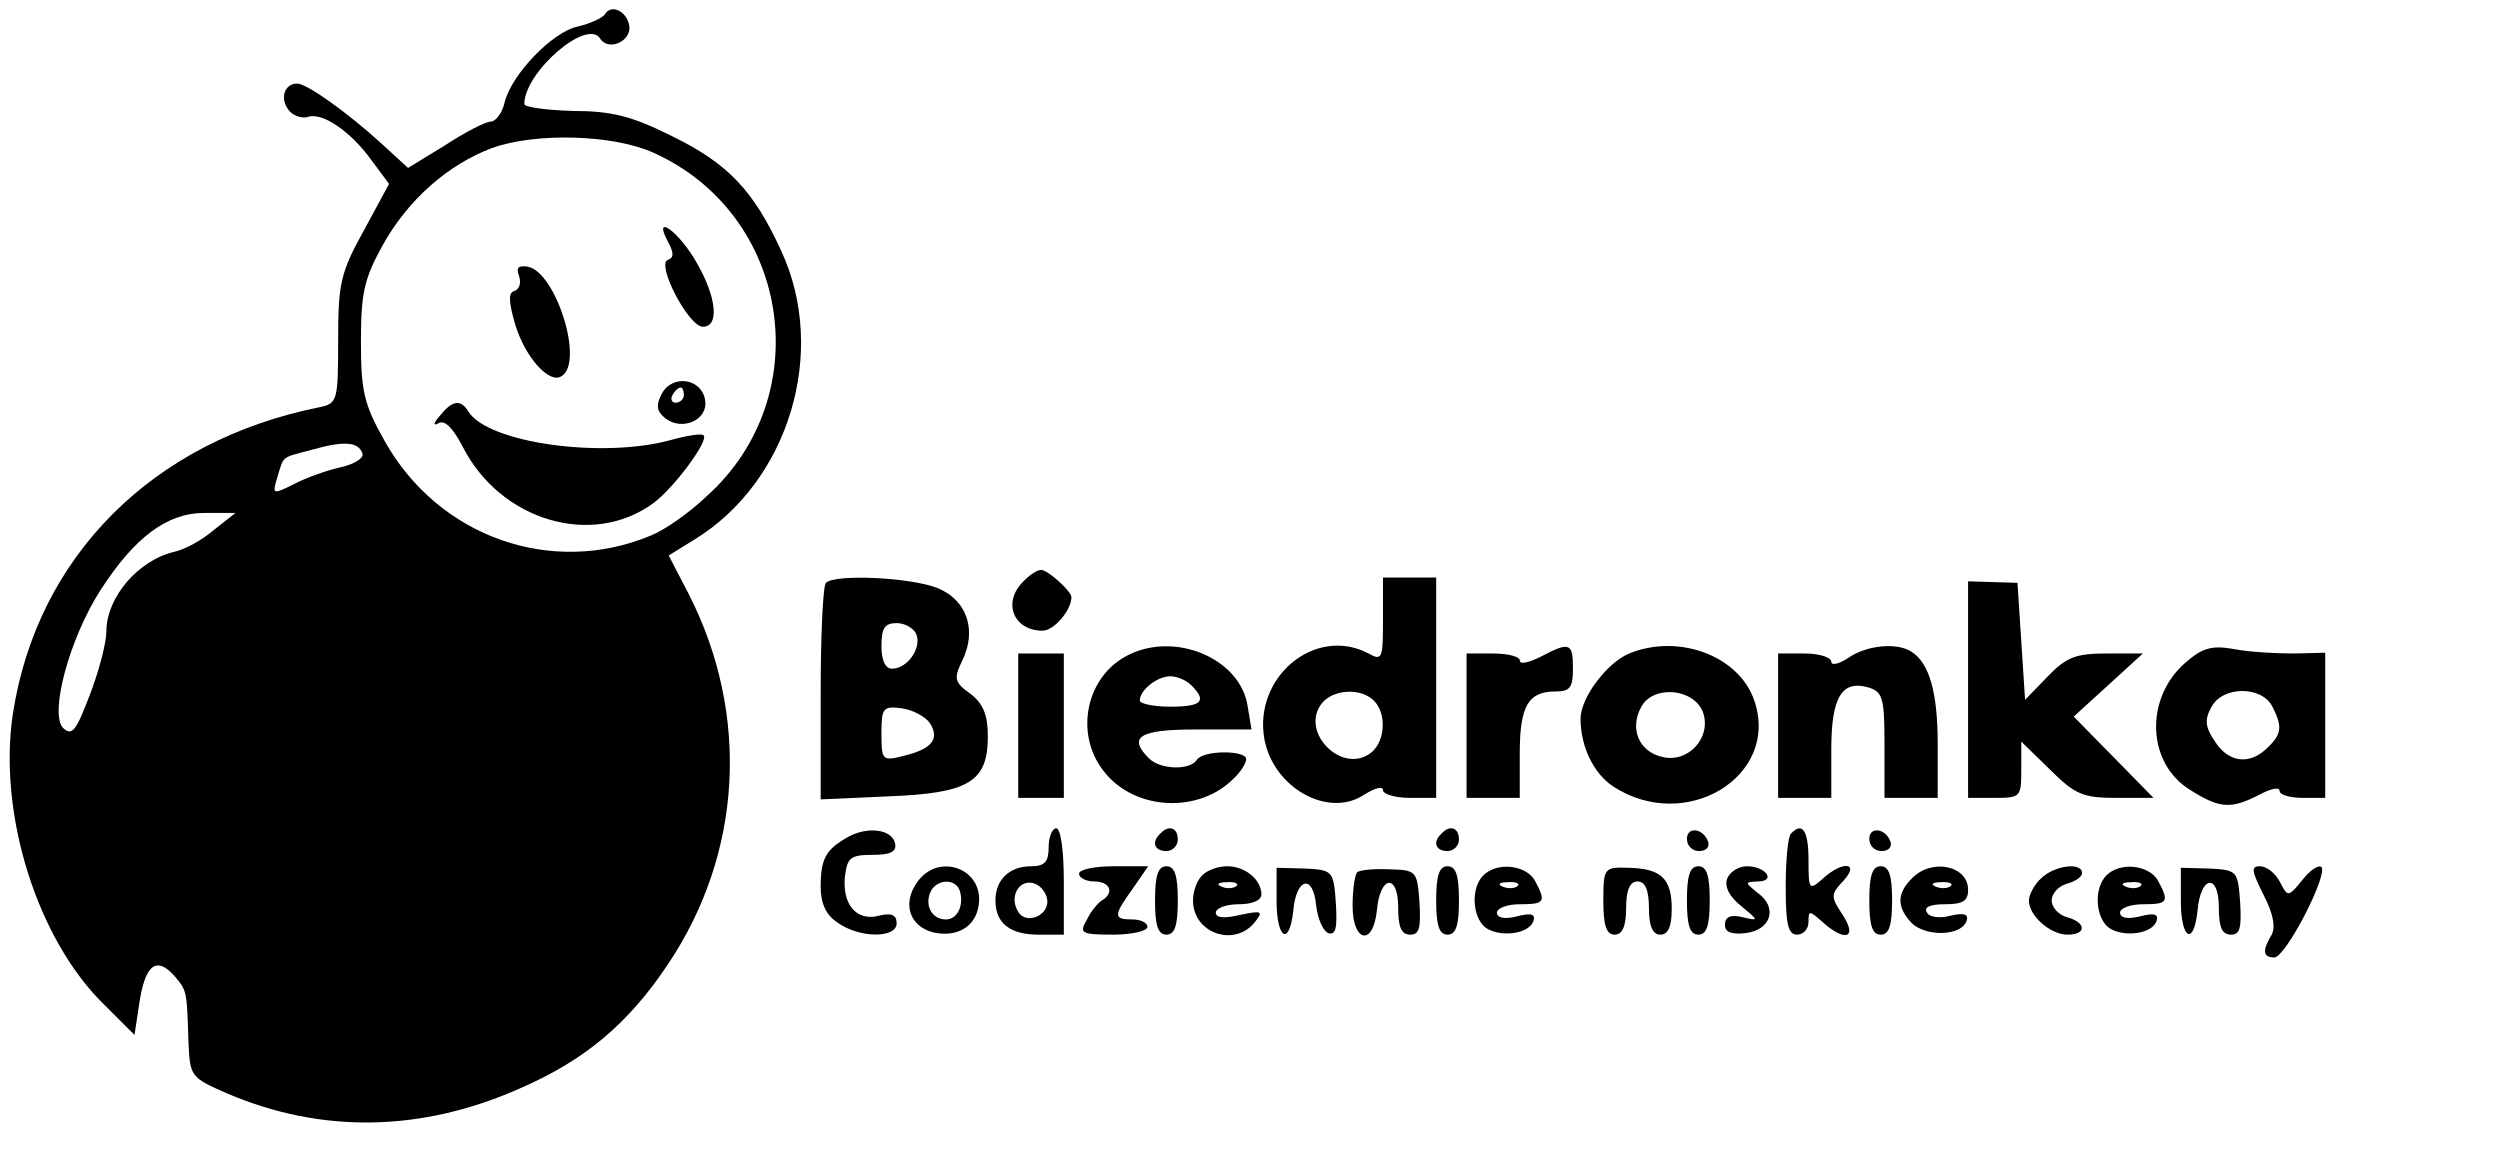
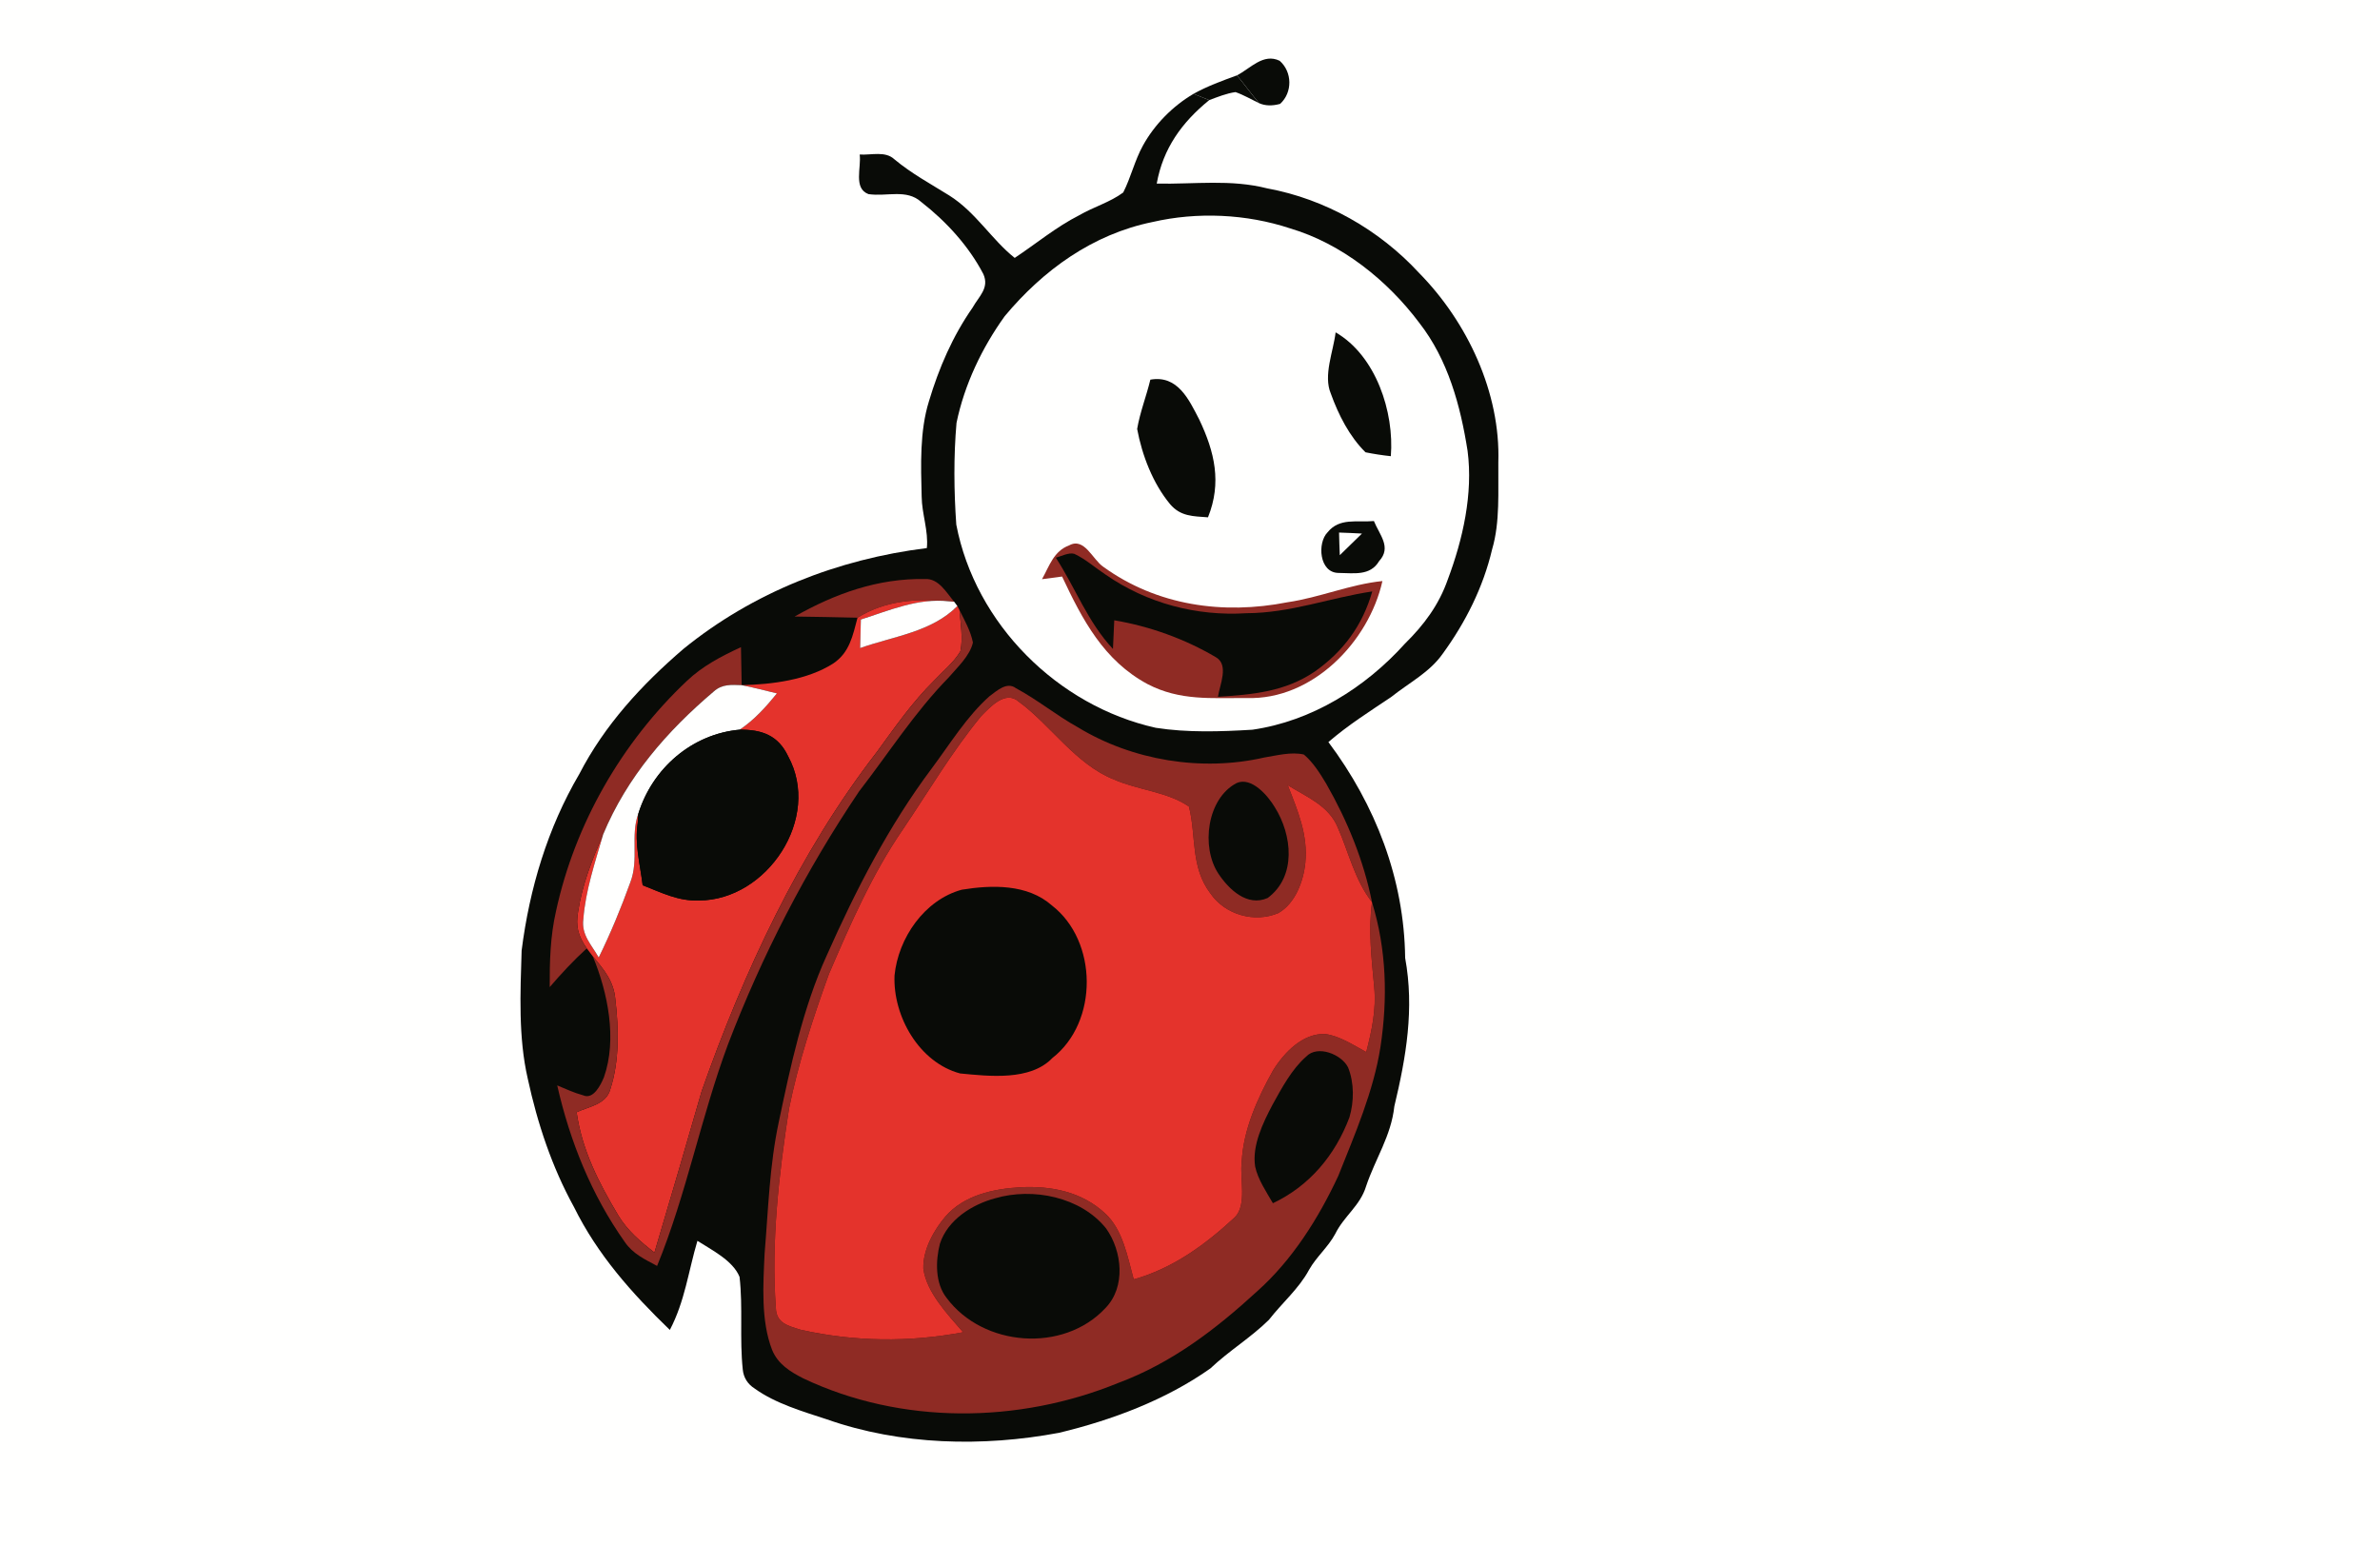
- <svg xmlns="http://www.w3.org/2000/svg" version="1.0" width="329pt" height="153pt" viewBox="0 0 329 153" preserveAspectRatio="xMidYMid meet">
-   <g transform="translate(0,153) scale(0.1,-0.1)" fill="#000000" stroke="none">
-     <path d="M796 1511 c-4 -5 -19 -12 -36 -16 -33 -7 -87 -63 -96 -100 -3 -14 -12 -25 -18 -25 -7 0 -34 -14 -60 -31 l-49 -30 -36 33 c-44 40 -97 78 -110 78 -17 0 -23 -20 -11 -35 6 -8 18 -11 25 -9 18 7 56 -18 84 -57 l23 -31 -33 -61 c-31 -56 -34 -70 -34 -145 0 -80 -1 -83 -25 -88 -219 -44 -371 -196 -403 -403 -20 -132 32 -298 121 -384 l39 -39 7 46 c8 48 23 58 47 30 15 -18 15 -19 17 -85 2 -46 3 -47 51 -68 124 -53 256 -51 386 7 85 37 142 85 194 163 98 146 108 328 28 486 l-27 52 34 21 c124 76 176 247 114 380 -36 79 -70 115 -144 151 -52 26 -79 33 -130 33 -35 1 -64 5 -64 9 0 42 83 114 100 86 11 -17 42 -3 38 18 -4 19 -24 28 -32 14z m64 -182 c180 -81 217 -320 70 -452 -23 -22 -56 -45 -74 -52 -130 -54 -279 -2 -350 125 -27 48 -31 65 -31 130 0 64 4 83 29 128 33 59 85 105 143 127 58 21 160 18 213 -6z m-383 -396 c2 -6 -11 -14 -29 -18 -18 -4 -46 -14 -61 -22 -28 -14 -29 -14 -22 9 9 29 4 25 45 36 42 12 62 11 67 -5z m-195 -100 c-15 -13 -38 -26 -52 -29 -48 -11 -90 -60 -90 -105 0 -15 -10 -53 -22 -84 -18 -47 -23 -54 -35 -43 -18 19 8 117 49 181 45 70 88 102 137 102 l41 0 -28 -22z" />
-     <path d="M879 1212 c8 -15 8 -21 0 -24 -16 -5 27 -88 46 -88 22 0 18 39 -8 84 -23 41 -59 67 -38 28z" />
-     <path d="M683 1167 c3 -9 1 -17 -6 -20 -8 -2 -8 -13 1 -44 13 -43 45 -79 61 -68 30 18 -7 136 -44 144 -13 2 -16 -1 -12 -12z" />
-     <path d="M871 1012 c-8 -15 -7 -23 4 -32 22 -18 57 -3 53 23 -4 29 -43 35 -57 9z m29 -2 c0 -5 -5 -10 -11 -10 -5 0 -7 5 -4 10 3 6 8 10 11 10 2 0 4 -4 4 -10z" />
-     <path d="M579 983 c-9 -10 -9 -14 -2 -10 8 5 19 -6 32 -31 50 -98 171 -133 251 -74 27 20 73 82 66 89 -2 3 -21 0 -43 -6 -90 -25 -242 -4 -267 38 -10 16 -21 14 -37 -6z" />
-     <path d="M1346 764 c-27 -27 -12 -64 26 -64 15 0 38 27 38 44 0 8 -31 36 -40 36 -5 0 -16 -7 -24 -16z" />
-     <path d="M1087 763 c-4 -3 -7 -69 -7 -146 l0 -139 89 4 c106 4 131 19 131 79 0 28 -6 43 -23 56 -21 15 -22 20 -11 43 20 40 7 80 -32 96 -34 14 -135 19 -147 7z m119 -68 c7 -18 -12 -45 -32 -45 -9 0 -14 11 -14 30 0 23 4 30 20 30 11 0 23 -7 26 -15z m18 -117 c13 -21 2 -34 -36 -43 -27 -7 -28 -5 -28 30 0 33 2 36 26 33 15 -2 32 -11 38 -20z" />
-     <path d="M1820 715 c0 -52 -1 -55 -19 -45 -70 37 -152 -31 -137 -113 12 -64 84 -104 131 -73 14 9 25 12 25 6 0 -5 16 -10 35 -10 l35 0 0 145 0 145 -35 0 -35 0 0 -55z m-12 -107 c17 -17 15 -53 -3 -68 -38 -31 -96 27 -65 65 15 18 51 20 68 3z" />
-     <path d="M2590 623 l0 -143 35 0 c34 0 35 1 35 37 l0 37 38 -37 c33 -33 44 -37 87 -37 l49 0 -52 53 -53 54 45 41 46 42 -48 0 c-41 0 -53 -5 -78 -31 l-29 -30 -5 77 -5 77 -33 1 -32 1 0 -142z" />
-     <path d="M1481 666 c-54 -30 -67 -106 -26 -154 41 -49 123 -52 168 -7 10 9 17 21 17 26 0 12 -57 12 -65 -1 -9 -14 -48 -13 -63 2 -28 28 -13 38 61 38 l74 0 -5 30 c-9 64 -98 101 -161 66z m87 -38 c21 -21 13 -28 -28 -28 -22 0 -40 4 -40 8 0 14 23 32 40 32 9 0 21 -5 28 -12z" />
-     <path d="M2028 666 c-16 -8 -28 -11 -28 -5 0 5 -16 9 -35 9 l-35 0 0 -95 0 -95 35 0 35 0 0 58 c0 63 11 82 47 82 19 0 23 5 23 30 0 34 -4 36 -42 16z" />
-     <path d="M2144 670 c-29 -12 -64 -58 -64 -86 0 -36 17 -72 43 -89 95 -62 219 13 186 112 -19 59 -99 90 -165 63z m97 -77 c12 -33 -19 -68 -54 -59 -30 7 -43 37 -27 66 16 29 69 24 81 -7z" />
-     <path d="M2432 664 c-12 -8 -22 -10 -22 -5 0 6 -16 11 -35 11 l-35 0 0 -95 0 -95 35 0 35 0 0 64 c0 69 14 92 50 81 18 -6 20 -15 20 -76 l0 -69 35 0 35 0 0 71 c0 68 -11 106 -34 121 -19 13 -60 9 -84 -8z" />
-     <path d="M2876 658 c-54 -47 -51 -133 7 -168 38 -24 53 -25 90 -6 15 8 27 11 27 5 0 -5 14 -9 30 -9 l30 0 0 95 0 96 -42 -1 c-24 0 -59 2 -79 6 -29 5 -41 1 -63 -18z m114 -57 c14 -27 13 -37 -6 -55 -23 -23 -51 -20 -69 8 -13 19 -14 29 -5 45 14 28 65 29 80 2z" />
-     <path d="M1340 575 l0 -95 30 0 30 0 0 95 0 95 -30 0 -30 0 0 -95z" />
-     <path d="M1115 428 c-28 -16 -35 -28 -35 -65 0 -22 7 -37 22 -47 29 -21 78 -21 78 -1 0 11 -7 14 -23 10 -30 -8 -49 15 -45 52 3 24 7 28 36 28 24 0 32 4 30 15 -4 19 -37 23 -63 8z" />
-     <path d="M1380 415 c0 -19 -5 -25 -23 -25 -29 0 -47 -18 -47 -45 0 -30 19 -45 57 -45 l33 0 0 70 c0 40 -4 70 -10 70 -5 0 -10 -11 -10 -25z m-2 -68 c4 -21 -27 -35 -38 -17 -12 19 0 42 19 38 9 -2 17 -11 19 -21z" />
-     <path d="M1527 433 c-12 -11 -8 -23 8 -23 8 0 15 7 15 15 0 16 -12 20 -23 8z" />
-     <path d="M1897 433 c-12 -11 -8 -23 8 -23 8 0 15 7 15 15 0 16 -12 20 -23 8z" />
-     <path d="M2220 426 c0 -9 7 -16 16 -16 9 0 14 5 12 12 -6 18 -28 21 -28 4z" />
-     <path d="M2357 433 c-4 -3 -7 -35 -7 -70 0 -49 3 -63 15 -63 8 0 15 7 15 17 0 15 1 15 18 0 30 -27 47 -22 27 9 -16 24 -16 27 1 45 22 24 -1 27 -28 2 -17 -15 -18 -14 -18 25 0 39 -8 51 -23 35z" />
-     <path d="M2460 426 c0 -9 7 -16 16 -16 9 0 14 5 12 12 -6 18 -28 21 -28 4z" />
-     <path d="M1207 369 c-20 -28 -10 -58 21 -66 31 -7 56 7 60 36 7 48 -53 70 -81 30z m56 -11 c6 -19 -3 -38 -18 -38 -18 0 -28 17 -21 35 7 18 33 20 39 3z" />
-     <path d="M1420 380 c0 -5 9 -10 20 -10 21 0 27 -15 10 -25 -5 -3 -15 -15 -20 -26 -10 -17 -7 -19 35 -19 25 0 45 5 45 10 0 6 -9 10 -20 10 -25 0 -25 5 1 41 l20 29 -45 0 c-25 0 -46 -4 -46 -10z" />
-     <path d="M1520 345 c0 -33 4 -45 15 -45 11 0 15 12 15 45 0 33 -4 45 -15 45 -11 0 -15 -12 -15 -45z" />
-     <path d="M1582 378 c-7 -7 -12 -21 -12 -33 0 -43 54 -62 81 -29 12 15 10 16 -19 10 -21 -5 -32 -4 -32 3 0 6 14 11 30 11 18 0 30 5 30 13 0 19 -21 37 -45 37 -12 0 -26 -5 -33 -12z m45 -14 c-3 -3 -12 -4 -19 -1 -8 3 -5 6 6 6 11 1 17 -2 13 -5z" />
-     <path d="M1680 344 c0 -50 17 -60 22 -12 4 43 26 48 30 7 2 -18 9 -34 16 -37 10 -3 12 7 10 39 -3 43 -4 44 -40 46 l-38 1 0 -44z" />
-     <path d="M1786 382 c-3 -3 -6 -23 -6 -44 0 -48 27 -54 32 -6 4 46 28 49 28 4 0 -26 4 -36 16 -36 12 0 14 9 12 43 -3 41 -4 42 -40 43 -20 1 -39 -1 -42 -4z" />
-     <path d="M1890 345 c0 -33 4 -45 15 -45 11 0 15 12 15 45 0 33 -4 45 -15 45 -11 0 -15 -12 -15 -45z" />
-     <path d="M1952 378 c-16 -16 -15 -53 2 -68 18 -14 58 -10 64 8 3 9 -3 11 -22 6 -16 -4 -26 -2 -26 5 0 6 14 11 30 11 33 0 35 3 20 31 -12 21 -50 25 -68 7z m45 -14 c-3 -3 -12 -4 -19 -1 -8 3 -5 6 6 6 11 1 17 -2 13 -5z" />
-     <path d="M2110 344 c0 -32 4 -44 15 -44 10 0 15 11 15 35 0 24 5 35 15 35 10 0 15 -11 15 -35 0 -24 5 -35 15 -35 10 0 15 10 15 34 0 40 -14 53 -57 54 -32 1 -33 0 -33 -44z" />
-     <path d="M2220 345 c0 -33 4 -45 15 -45 11 0 15 12 15 45 0 33 -4 45 -15 45 -11 0 -15 -12 -15 -45z" />
-     <path d="M2273 374 c-4 -11 3 -24 18 -36 24 -20 24 -20 2 -15 -16 4 -23 0 -23 -10 0 -10 9 -13 27 -11 34 4 43 34 16 53 -17 14 -17 14 0 15 25 0 11 20 -14 20 -11 0 -22 -7 -26 -16z" />
-     <path d="M2460 345 c0 -33 4 -45 15 -45 11 0 15 12 15 45 0 33 -4 45 -15 45 -11 0 -15 -12 -15 -45z" />
-     <path d="M2516 374 c-20 -20 -20 -38 0 -59 19 -18 65 -17 72 3 3 9 -3 11 -21 7 -14 -4 -28 -2 -31 4 -5 7 4 11 23 11 24 0 31 4 31 19 0 32 -48 42 -74 15z m51 -10 c-3 -3 -12 -4 -19 -1 -8 3 -5 6 6 6 11 1 17 -2 13 -5z" />
-     <path d="M2686 374 c-9 -8 -16 -22 -16 -29 0 -20 28 -45 51 -45 25 0 25 16 -1 23 -11 3 -20 13 -20 22 0 9 9 19 20 22 11 3 20 9 20 14 0 15 -37 10 -54 -7z" />
-     <path d="M2772 378 c-16 -16 -15 -53 2 -68 18 -14 58 -10 64 8 3 9 -3 11 -22 6 -16 -4 -26 -2 -26 5 0 6 14 11 30 11 33 0 35 3 20 31 -12 21 -50 25 -68 7z m45 -14 c-3 -3 -12 -4 -19 -1 -8 3 -5 6 6 6 11 1 17 -2 13 -5z" />
-     <path d="M2870 344 c0 -50 17 -60 22 -12 4 46 28 49 28 4 0 -26 4 -36 16 -36 12 0 14 9 12 43 -3 41 -4 42 -40 44 l-38 1 0 -44z" />
-     <path d="M2979 352 c13 -25 16 -43 10 -53 -12 -20 -11 -29 4 -29 15 0 71 109 62 119 -4 3 -15 -4 -25 -17 -19 -23 -19 -23 -30 -2 -6 11 -17 20 -26 20 -12 0 -11 -6 5 -38z" />
-   </g>
+ <svg xmlns="http://www.w3.org/2000/svg" version="1.1" viewBox="0 0 422 274" width="422.0pt" height="274.0pt">
+   <path d="M 0.00 0.00 L 422.00 0.00 L 422.00 274.00 L 0.00 274.00 L 0.00 0.00 Z" fill="#fffffe" />
+   <path d="M 226.90 10.78 C 229.15 12.76 229.20 16.40 226.98 18.42 C 225.56 18.81 224.31 18.77 223.24 18.29 C 221.90 16.68 220.66 14.99 219.33 13.36 C 221.73 12.13 224.00 9.37 226.90 10.78 Z" fill="#090b07" />
+   <path d="M 219.33 13.36 C 220.66 14.99 221.90 16.68 223.24 18.29 C 221.86 17.63 220.51 16.83 219.07 16.33 C 217.48 16.55 215.91 17.19 214.41 17.75 C 213.48 17.37 212.55 17.00 211.62 16.64 C 214.08 15.27 216.69 14.33 219.33 13.36 Z" fill="#090b07" />
+   <path d="M 211.62 16.64 C 212.55 17.00 213.48 17.37 214.41 17.75 C 209.57 21.69 206.22 26.30 205.10 32.56 C 211.90 32.68 218.22 31.75 224.72 33.41 C 234.97 35.29 244.56 40.74 251.61 48.39 C 260.19 57.11 266.08 69.64 265.67 82.00 C 265.61 87.03 266.00 92.59 264.57 97.40 C 262.99 104.13 259.87 110.33 255.82 115.90 C 253.48 119.23 249.98 120.96 246.63 123.62 C 242.84 126.16 239.01 128.58 235.54 131.58 C 243.89 142.74 248.98 155.83 249.15 169.86 C 250.80 178.86 249.33 187.42 247.23 196.18 C 246.67 201.41 243.86 205.46 242.22 210.35 C 241.17 213.81 238.33 215.59 236.75 218.79 C 235.48 221.15 233.44 222.81 232.12 225.14 C 230.34 228.47 227.33 231.02 224.99 234.03 C 221.80 237.18 217.89 239.53 214.62 242.64 C 206.72 248.23 197.15 251.81 187.78 254.06 C 174.29 256.59 159.67 256.27 146.63 251.68 C 142.36 250.28 137.47 248.86 133.81 246.21 C 132.58 245.44 131.84 244.28 131.70 242.84 C 131.12 237.40 131.75 231.83 131.13 226.41 C 129.95 223.50 126.19 221.65 123.66 220.02 C 122.04 225.49 121.45 230.70 118.77 235.82 C 112.03 229.31 105.95 222.49 101.77 214.02 C 97.85 206.90 95.30 199.21 93.58 191.28 C 91.89 183.94 92.26 176.04 92.49 168.55 C 93.88 157.58 97.09 146.83 102.71 137.26 C 107.21 128.54 113.78 121.42 121.17 115.07 C 133.55 105.01 148.56 99.14 164.34 97.18 C 164.65 94.17 163.45 91.10 163.42 88.03 C 163.28 82.52 163.06 76.45 164.71 71.16 C 166.47 65.27 168.91 59.62 172.44 54.56 C 173.56 52.55 175.46 51.08 174.36 48.60 C 171.77 43.62 167.75 39.24 163.34 35.81 C 160.74 33.46 157.27 34.90 153.99 34.42 C 151.27 33.40 152.75 29.71 152.43 27.40 C 154.51 27.53 156.97 26.73 158.59 28.25 C 161.60 30.76 164.97 32.58 168.28 34.64 C 173.01 37.60 175.78 42.44 179.92 45.73 C 183.75 43.19 187.24 40.26 191.37 38.16 C 193.88 36.70 196.84 35.86 199.16 34.13 C 200.52 31.46 201.19 28.46 202.65 25.82 C 204.71 22.07 207.94 18.81 211.62 16.64 Z" fill="#090b07" />
+   <path d="M 204.34 39.37 C 212.30 37.53 221.00 37.93 228.77 40.50 C 237.91 43.21 246.00 49.70 251.66 57.25 C 256.74 63.76 258.96 71.93 260.22 79.96 C 261.21 87.55 259.38 95.64 256.71 102.75 C 255.14 107.25 252.49 110.81 249.12 114.12 C 242.08 121.94 232.59 127.87 222.07 129.39 C 216.42 129.73 210.54 129.93 204.93 129.05 C 187.53 125.17 172.93 110.62 169.56 93.02 C 169.14 87.11 169.08 80.90 169.60 74.99 C 171.00 68.20 174.11 61.68 178.15 56.06 C 184.97 47.88 193.75 41.53 204.34 39.37 Z" fill="#fffffe" />
+   <path d="M 236.82 58.93 C 243.97 63.07 247.24 73.06 246.61 80.89 C 245.10 80.73 243.60 80.50 242.12 80.20 C 239.26 77.38 237.32 73.54 235.97 69.79 C 234.60 66.56 236.42 62.32 236.82 58.93 Z" fill="#090b07" />
+   <path d="M 203.97 67.32 C 208.81 66.47 210.79 70.81 212.65 74.41 C 215.37 80.14 216.66 85.59 214.19 91.73 C 211.55 91.53 209.34 91.59 207.48 89.41 C 204.42 85.73 202.50 80.73 201.63 76.06 C 202.13 73.10 203.27 70.24 203.97 67.32 Z" fill="#090b07" />
+   <path d="M 243.61 92.39 C 244.59 94.83 246.80 97.04 244.53 99.50 C 242.94 102.18 240.01 101.61 237.33 101.59 C 233.89 101.56 233.54 96.24 235.40 94.38 C 237.51 91.76 240.62 92.66 243.61 92.39 Z" fill="#090b07" />
+   <path d="M 241.49 94.61 C 240.18 95.89 238.87 97.16 237.56 98.44 C 237.51 97.11 237.45 95.77 237.43 94.43 C 238.78 94.47 240.13 94.54 241.49 94.61 Z" fill="#fffffe" />
+   <path d="M 189.58 96.70 C 192.28 95.23 193.71 99.19 195.61 100.49 C 205.14 107.39 216.87 109.04 228.28 106.79 C 234.03 105.95 239.34 103.62 245.12 103.03 C 242.70 113.84 232.67 124.17 221.06 123.77 C 214.80 123.74 209.24 124.30 203.49 121.31 C 195.71 117.14 191.92 109.89 188.32 102.23 C 187.14 102.39 185.95 102.54 184.76 102.70 C 186.08 100.34 186.82 97.72 189.58 96.70 Z" fill="#8f2b24" />
+   <path d="M 190.48 98.20 C 192.48 99.13 194.21 100.69 196.05 101.90 C 203.35 106.97 212.18 109.30 221.04 108.73 C 228.85 108.70 235.72 106.01 243.32 104.87 C 241.60 110.88 238.19 115.53 233.09 119.10 C 227.83 122.66 222.12 123.16 215.96 123.55 C 216.26 121.46 217.97 117.90 215.58 116.53 C 210.11 113.30 203.84 111.04 197.57 109.99 C 197.50 111.68 197.42 113.38 197.34 115.07 C 192.83 110.25 190.74 104.33 187.21 98.89 C 188.19 98.63 189.48 97.93 190.48 98.20 Z" fill="#090b07" />
+   <path d="M 164.03 102.67 C 166.45 102.55 167.81 105.09 169.19 106.70 L 168.22 106.62 C 162.48 106.11 157.07 106.43 152.05 109.53 C 148.33 109.43 144.62 109.38 140.90 109.32 C 148.08 105.25 155.68 102.52 164.03 102.67 Z" fill="#8f2b24" />
+   <path d="M 168.22 106.62 C 162.78 106.01 157.74 108.22 152.64 109.85 C 152.60 111.54 152.56 113.23 152.51 114.91 C 158.51 112.80 165.21 112.06 169.75 107.46 L 170.13 108.19 C 170.31 110.55 170.78 113.16 170.29 115.49 C 169.13 117.45 167.20 119.00 165.65 120.66 C 161.70 124.55 158.66 128.99 155.40 133.44 C 141.69 151.17 131.82 172.45 124.41 193.50 C 121.66 203.04 118.87 212.58 116.04 222.10 C 113.56 220.17 111.23 218.19 109.59 215.45 C 106.17 209.72 103.19 203.92 102.24 197.22 C 104.44 196.19 107.51 195.84 108.22 193.12 C 109.86 188.08 109.71 182.33 109.10 177.13 C 108.82 173.98 107.06 171.88 105.11 169.57 L 104.04 168.16 C 102.51 165.95 102.03 164.26 102.52 161.55 C 103.24 156.84 105.04 152.31 106.94 147.97 C 105.53 152.86 103.81 157.92 103.43 163.01 C 103.07 165.78 104.88 167.52 106.16 169.78 C 108.27 165.48 110.14 160.96 111.76 156.46 C 113.33 152.39 111.75 148.17 113.18 144.28 L 113.08 145.85 C 112.49 149.71 113.49 153.18 113.95 156.97 C 117.29 158.27 120.26 159.82 123.96 159.67 C 136.01 159.62 145.73 145.05 139.74 134.09 C 137.98 130.38 135.10 129.36 131.16 129.38 C 133.76 127.64 135.80 125.36 137.76 122.95 C 135.68 122.45 133.61 121.90 131.51 121.49 C 136.87 121.36 143.11 120.59 147.72 117.66 C 150.66 115.70 151.19 112.73 152.05 109.53 C 157.07 106.43 162.48 106.11 168.22 106.62 Z" fill="#e4332c" />
+   <path d="M 168.22 106.62 L 169.19 106.70 L 169.75 107.46 C 165.21 112.06 158.51 112.80 152.51 114.91 C 152.56 113.23 152.60 111.54 152.64 109.85 C 157.74 108.22 162.78 106.01 168.22 106.62 Z" fill="#fffffe" />
+   <path d="M 170.13 108.19 C 171.04 110.00 172.12 111.93 172.51 113.93 C 171.98 116.30 169.71 118.37 168.17 120.17 C 162.13 126.37 157.65 133.44 152.33 140.32 C 142.88 154.34 135.11 169.42 129.07 185.21 C 124.29 198.06 121.71 211.79 116.51 224.47 C 114.33 223.29 112.24 222.35 110.79 220.24 C 104.87 211.87 101.07 202.42 98.80 192.46 C 100.30 193.08 101.81 193.79 103.38 194.21 C 105.22 195.05 106.53 192.35 107.09 191.00 C 109.45 184.27 107.78 176.00 105.11 169.57 C 107.06 171.88 108.82 173.98 109.10 177.13 C 109.71 182.33 109.86 188.08 108.22 193.12 C 107.51 195.84 104.44 196.19 102.24 197.22 C 103.19 203.92 106.17 209.72 109.59 215.45 C 111.23 218.19 113.56 220.17 116.04 222.10 C 118.87 212.58 121.66 203.04 124.41 193.50 C 131.82 172.45 141.69 151.17 155.40 133.44 C 158.66 128.99 161.70 124.55 165.65 120.66 C 167.20 119.00 169.13 117.45 170.29 115.49 C 170.78 113.16 170.31 110.55 170.13 108.19 Z" fill="#8f2b24" />
+   <path d="M 131.38 114.75 C 131.43 117.00 131.48 119.24 131.51 121.49 C 129.66 121.43 128.05 121.27 126.56 122.61 C 118.24 129.66 111.17 137.80 106.94 147.97 C 105.04 152.31 103.24 156.84 102.52 161.55 C 102.03 164.26 102.51 165.95 104.04 168.16 C 101.69 170.31 99.54 172.61 97.47 175.03 C 97.45 170.50 97.57 166.03 98.58 161.60 C 101.93 146.09 110.26 131.62 121.79 120.74 C 124.59 118.08 127.91 116.36 131.38 114.75 Z" fill="#8f2b24" />
+   <path d="M 131.51 121.49 C 133.61 121.90 135.68 122.45 137.76 122.95 C 135.80 125.36 133.76 127.64 131.16 129.38 C 122.68 130.15 115.69 136.23 113.18 144.28 C 111.75 148.17 113.33 152.39 111.76 156.46 C 110.14 160.96 108.27 165.48 106.16 169.78 C 104.88 167.52 103.07 165.78 103.43 163.01 C 103.81 157.92 105.53 152.86 106.94 147.97 C 111.17 137.80 118.24 129.66 126.56 122.61 C 128.05 121.27 129.66 121.43 131.51 121.49 Z" fill="#fffffe" />
+   <path d="M 180.14 122.03 C 183.95 124.07 187.31 126.85 191.10 128.95 C 200.81 134.86 213.09 136.86 224.16 134.32 C 226.37 133.96 228.97 133.27 231.19 133.79 C 232.82 135.16 234.06 137.14 235.15 138.96 C 238.90 145.51 241.79 152.55 243.27 159.97 C 240.15 155.93 239.20 151.25 237.19 146.70 C 235.59 142.84 231.67 141.30 228.33 139.23 C 230.10 143.73 231.94 148.02 231.45 152.99 C 231.13 156.23 229.66 160.21 226.67 161.90 C 222.43 163.70 217.17 162.20 214.57 158.35 C 211.08 153.70 212.13 148.30 210.82 143.03 C 207.10 140.41 201.76 140.09 197.59 138.25 C 190.69 135.53 186.29 128.54 180.63 124.42 C 178.30 122.34 175.60 125.34 174.00 126.95 C 168.83 133.22 164.64 140.34 160.09 147.07 C 154.65 154.98 150.83 163.75 146.97 172.73 C 144.17 180.50 141.53 188.50 139.90 196.60 C 138.12 208.11 136.71 220.25 137.57 231.89 C 137.63 234.65 139.79 235.10 141.97 235.79 C 151.49 237.92 161.19 238.03 170.77 236.23 C 168.06 233.09 164.29 229.20 163.72 224.95 C 163.62 221.63 165.54 218.16 167.65 215.69 C 170.95 211.91 176.16 210.79 180.96 210.52 C 186.41 210.25 191.77 211.31 195.89 215.10 C 199.10 218.00 199.92 222.86 201.02 226.85 C 207.93 224.93 213.76 220.67 218.95 215.84 C 221.15 213.64 219.79 208.89 220.17 206.03 C 220.43 200.36 222.99 194.67 225.74 189.78 C 227.68 186.65 230.99 183.18 234.97 183.35 C 237.52 183.67 240.01 185.34 242.25 186.55 C 243.23 182.74 244.05 178.99 243.66 175.02 C 243.20 169.97 242.59 165.05 243.27 159.97 C 245.85 168.32 246.08 177.06 244.77 185.65 C 243.56 193.46 240.21 201.19 237.29 208.51 C 233.80 216.00 229.14 223.41 222.94 228.94 C 215.53 235.74 207.77 241.68 198.25 245.23 C 180.56 252.45 159.81 252.65 142.43 244.41 C 140.09 243.22 137.93 241.88 136.90 239.35 C 134.89 234.19 135.32 227.75 135.57 222.31 C 136.23 214.41 136.43 206.70 138.09 198.93 C 140.16 189.06 142.39 178.64 146.58 169.44 C 151.74 157.82 157.59 146.41 165.24 136.21 C 168.44 131.92 171.44 127.00 175.46 123.44 C 176.75 122.50 178.53 120.81 180.14 122.03 Z" fill="#8f2b24" />
+   <path d="M 180.63 124.42 C 186.29 128.54 190.69 135.53 197.59 138.25 C 201.76 140.09 207.10 140.41 210.82 143.03 C 212.13 148.30 211.08 153.70 214.57 158.35 C 217.17 162.20 222.43 163.70 226.67 161.90 C 229.66 160.21 231.13 156.23 231.45 152.99 C 231.94 148.02 230.10 143.73 228.33 139.23 C 231.67 141.30 235.59 142.84 237.19 146.70 C 239.20 151.25 240.15 155.93 243.27 159.97 C 242.59 165.05 243.20 169.97 243.66 175.02 C 244.05 178.99 243.23 182.74 242.25 186.55 C 240.01 185.34 237.52 183.67 234.97 183.35 C 230.99 183.18 227.68 186.65 225.74 189.78 C 222.99 194.67 220.43 200.36 220.17 206.03 C 219.79 208.89 221.15 213.64 218.95 215.84 C 213.76 220.67 207.93 224.93 201.02 226.85 C 199.92 222.86 199.10 218.00 195.89 215.10 C 191.77 211.31 186.41 210.25 180.96 210.52 C 176.16 210.79 170.95 211.91 167.65 215.69 C 165.54 218.16 163.62 221.63 163.72 224.95 C 164.29 229.20 168.06 233.09 170.77 236.23 C 161.19 238.03 151.49 237.92 141.97 235.79 C 139.79 235.10 137.63 234.65 137.57 231.89 C 136.71 220.25 138.12 208.11 139.90 196.60 C 141.53 188.50 144.17 180.50 146.97 172.73 C 150.83 163.75 154.65 154.98 160.09 147.07 C 164.64 140.34 168.83 133.22 174.00 126.95 C 175.60 125.34 178.30 122.34 180.63 124.42 Z" fill="#e4332c" />
+   <path d="M 131.16 129.38 C 135.10 129.36 137.98 130.38 139.74 134.09 C 145.73 145.05 136.01 159.62 123.96 159.67 C 120.26 159.82 117.29 158.27 113.95 156.97 C 113.94 155.77 113.92 154.57 113.91 153.37 C 115.99 155.28 118.44 158.05 121.27 158.69 C 126.65 159.48 132.20 156.75 135.71 152.74 C 139.28 148.71 141.80 143.29 140.14 137.86 C 139.44 135.55 138.06 132.29 135.57 131.47 C 131.01 130.11 125.60 130.82 121.79 133.79 C 117.54 136.96 115.37 141.21 113.08 145.85 L 113.18 144.28 C 115.69 136.23 122.68 130.15 131.16 129.38 Z" fill="#090b07" />
+   <path d="M 135.57 131.47 C 138.06 132.29 139.44 135.55 140.14 137.86 C 141.80 143.29 139.28 148.71 135.71 152.74 C 132.20 156.75 126.65 159.48 121.27 158.69 C 118.44 158.05 115.99 155.28 113.91 153.37 C 113.92 154.57 113.94 155.77 113.95 156.97 C 113.49 153.18 112.49 149.71 113.08 145.85 C 115.37 141.21 117.54 136.96 121.79 133.79 C 125.60 130.82 131.01 130.11 135.57 131.47 Z" fill="#090b07" />
+   <path d="M 219.26 138.85 C 221.91 137.67 224.84 141.12 226.04 143.14 C 229.12 148.04 229.93 155.41 224.77 159.23 C 221.13 160.83 217.88 157.70 216.02 154.89 C 212.93 150.20 213.99 141.61 219.26 138.85 Z" fill="#090b07" />
+   <path d="M 170.53 157.76 C 175.87 156.89 182.18 156.73 186.50 160.54 C 194.69 166.87 194.79 181.23 186.60 187.60 C 182.69 191.70 175.36 190.83 170.24 190.34 C 162.98 188.41 158.31 180.20 158.61 172.97 C 159.26 166.34 163.91 159.56 170.53 157.76 Z" fill="#090b07" />
+   <path d="M 239.03 189.27 C 240.13 192.00 240.10 195.32 239.27 198.12 C 236.75 204.81 232.22 210.27 225.70 213.35 C 224.54 211.33 223.04 209.15 222.55 206.84 C 221.98 203.10 223.94 199.10 225.64 195.87 C 227.27 192.93 229.04 189.59 231.60 187.35 C 233.61 185.23 237.88 186.95 239.03 189.27 Z" fill="#090b07" />
+   <path d="M 176.43 212.48 C 183.12 210.52 191.64 212.22 196.13 217.83 C 198.97 221.82 199.67 228.19 196.00 231.95 C 188.55 239.94 174.33 238.83 167.86 230.16 C 165.79 227.56 165.87 223.58 166.66 220.52 C 168.05 216.29 172.32 213.59 176.43 212.48 Z" fill="#090b07" />
</svg>
